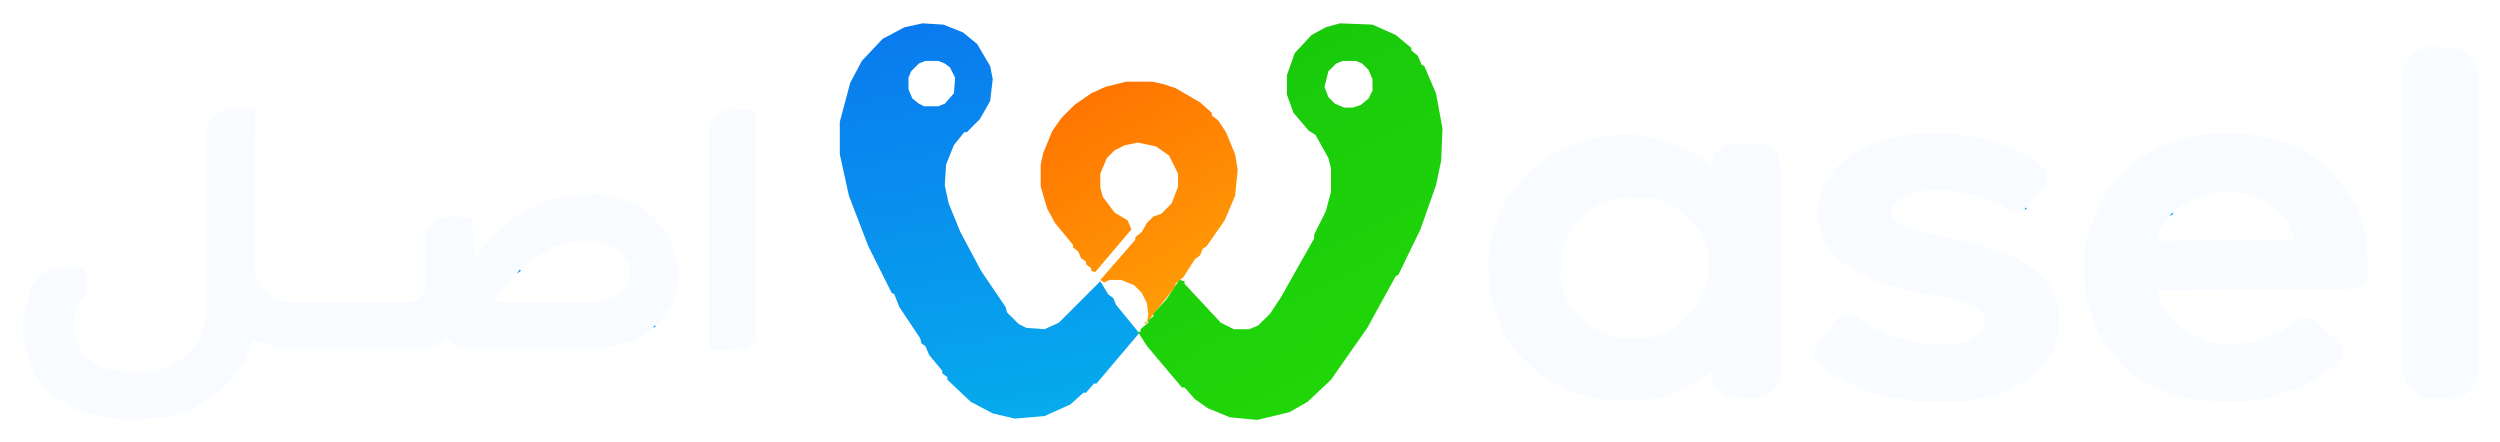
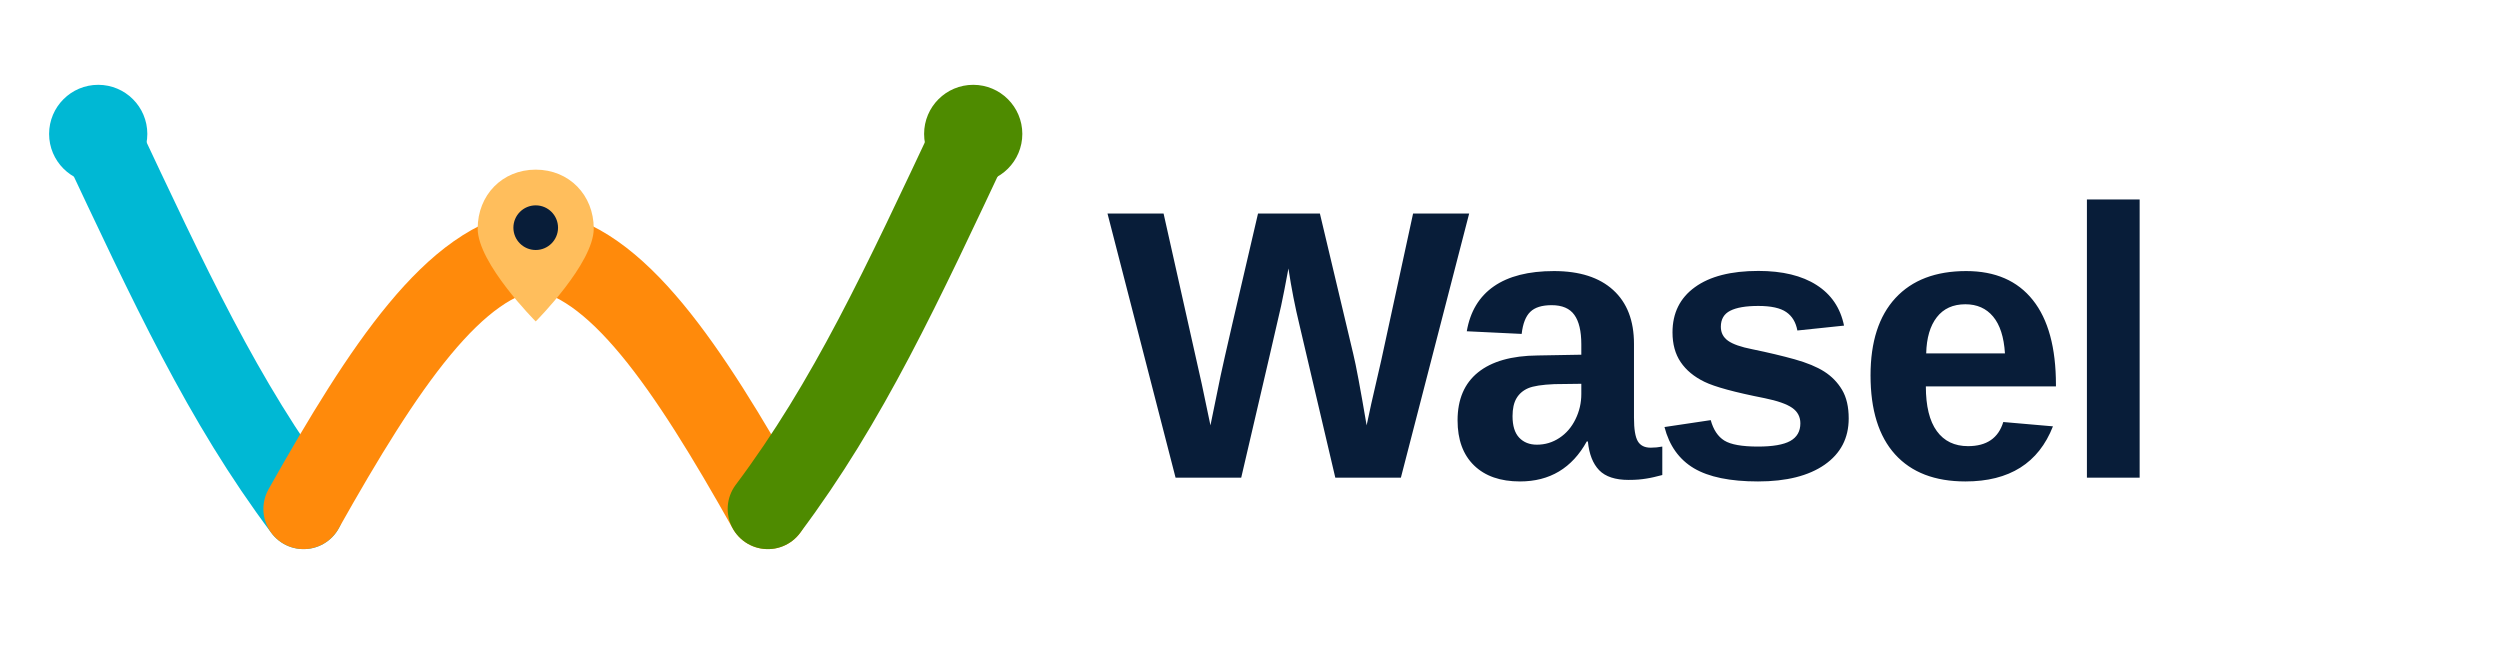
- <svg xmlns="http://www.w3.org/2000/svg" viewBox="109 152 1929 341" role="img" aria-labelledby="title desc">
-   <defs>
-     <linearGradient id="blue" x1="0" y1="0" x2="0.72" y2="1">
-       <stop stop-color="#0A72EE" />
-       <stop offset="1" stop-color="#05B9ED" />
-     </linearGradient>
-     <linearGradient id="orange" x1="0.25" y1="0" x2="0.7" y2="1">
-       <stop stop-color="#FF7300" />
-       <stop offset="1" stop-color="#FF9F06" />
-     </linearGradient>
-     <linearGradient id="green" x1="0.35" y1="0" x2="0.75" y2="1">
-       <stop stop-color="#18C80B" />
-       <stop offset="1" stop-color="#21D809" />
-     </linearGradient>
-   </defs>
-   <path fill="#F8FBFF" fill-rule="evenodd" d="M 1982 188 L 2005 189 L 2011 192 L 2017 198 L 2021 207 L 2021 442 L 2017 451 L 2012 456 L 2003 460 L 1979 459 L 1967 450 L 1963 440 L 1963 208 L 1967 198 L 1973 192 Z M 284 236 L 304 236 L 306 239 L 305 359 L 309 372 L 320 382 L 329 385 L 427 385 L 434 381 L 437 375 L 437 333 L 439 328 L 445 322 L 455 319 L 473 320 L 475 352 L 482 342 L 498 326 L 500 326 L 504 321 L 513 315 L 528 308 L 542 304 L 571 302 L 587 305 L 603 312 L 613 319 L 625 334 L 632 355 L 632 370 L 627 388 L 619 400 L 607 410 L 598 415 L 575 421 L 468 421 L 458 417 L 455 413 L 446 418 L 435 421 L 325 421 L 303 414 L 299 428 L 289 444 L 277 456 L 254 469 L 236 474 L 208 476 L 187 474 L 167 468 L 149 457 L 139 446 L 132 433 L 127 412 L 127 396 L 133 373 L 140 364 L 150 359 L 173 359 L 175 361 L 175 380 L 170 386 L 166 395 L 166 411 L 172 424 L 178 430 L 189 436 L 208 440 L 226 439 L 240 435 L 254 426 L 263 414 L 268 398 L 268 253 L 271 245 L 277 239 Z M 671 236 L 692 237 L 692 415 L 686 421 L 658 422 L 656 420 L 656 251 L 659 244 L 664 239 Z M 1589 255 L 1618 255 L 1648 261 L 1676 273 L 1688 284 L 1688 295 L 1678 305 L 1673 313 L 1668 316 L 1659 315 L 1653 310 L 1635 303 L 1614 299 L 1594 299 L 1585 301 L 1574 306 L 1569 312 L 1569 319 L 1574 324 L 1591 331 L 1633 340 L 1665 351 L 1681 361 L 1691 373 L 1695 381 L 1698 394 L 1697 411 L 1693 423 L 1687 433 L 1676 444 L 1664 450 L 1663 452 L 1650 457 L 1623 462 L 1590 462 L 1564 458 L 1547 453 L 1526 443 L 1517 437 L 1511 431 L 1509 426 L 1512 414 L 1520 407 L 1526 398 L 1532 395 L 1541 395 L 1551 403 L 1567 411 L 1596 418 L 1613 418 L 1625 416 L 1637 410 L 1640 405 L 1640 396 L 1634 389 L 1618 383 L 1581 376 L 1554 368 L 1531 355 L 1521 345 L 1516 337 L 1512 323 L 1512 311 L 1515 298 L 1524 283 L 1535 273 L 1551 264 L 1570 258 Z M 1814 255 L 1840 255 L 1858 258 L 1872 262 L 1891 271 L 1901 278 L 1918 296 L 1929 315 L 1935 334 L 1936 366 L 1934 370 L 1927 375 L 1773 376 L 1775 383 L 1782 395 L 1793 406 L 1813 416 L 1825 418 L 1848 416 L 1870 407 L 1884 397 L 1894 398 L 1908 412 L 1910 412 L 1916 420 L 1916 427 L 1911 434 L 1888 449 L 1859 459 L 1840 462 L 1804 461 L 1789 458 L 1765 448 L 1753 440 L 1747 433 L 1745 433 L 1744 430 L 1735 421 L 1725 403 L 1718 380 L 1717 347 L 1720 332 L 1732 304 L 1741 291 L 1758 275 L 1776 265 L 1796 258 Z M 1355 256 L 1371 256 L 1389 259 L 1416 270 L 1417 272 L 1424 275 L 1428 280 L 1430 280 L 1432 270 L 1442 263 L 1470 263 L 1480 270 L 1483 277 L 1483 442 L 1479 451 L 1472 457 L 1467 459 L 1441 458 L 1433 452 L 1430 445 L 1430 439 L 1428 439 L 1419 447 L 1393 458 L 1377 461 L 1350 461 L 1337 459 L 1318 453 L 1298 442 L 1279 424 L 1269 409 L 1259 381 L 1257 352 L 1261 330 L 1271 307 L 1280 294 L 1287 288 L 1287 286 L 1306 271 L 1332 260 Z M 1820 300 L 1804 304 L 1787 314 L 1776 328 L 1773 335 L 1774 338 L 1880 337 L 1873 321 L 1859 308 L 1842 301 Z M 1359 304 L 1340 311 L 1323 326 L 1314 345 L 1313 368 L 1317 381 L 1322 390 L 1338 405 L 1358 413 L 1381 413 L 1391 410 L 1404 403 L 1418 389 L 1427 369 L 1427 345 L 1420 329 L 1404 313 L 1386 305 Z M 551 338 L 537 342 L 517 354 L 498 373 L 490 385 L 574 385 L 586 380 L 593 372 L 595 365 L 594 356 L 589 347 L 584 343 L 572 338 Z" />
-   <path fill="url(#blue)" fill-rule="evenodd" d="M 821 170 L 837 171 L 852 177 L 863 186 L 873 203 L 875 213 L 873 230 L 865 244 L 855 254 L 853 254 L 845 264 L 839 279 L 838 295 L 841 309 L 850 331 L 866 361 L 885 389 L 886 393 L 895 402 L 901 405 L 915 406 L 926 401 L 958 369 L 964 379 L 968 382 L 970 387 L 988 409 L 955 448 L 953 448 L 947 455 L 945 455 L 935 464 L 915 473 L 892 475 L 875 471 L 858 462 L 840 445 L 840 443 L 836 440 L 836 438 L 826 426 L 823 419 L 820 417 L 819 413 L 803 389 L 799 379 L 797 378 L 779 342 L 764 303 L 757 271 L 757 246 L 765 216 L 774 199 L 790 182 L 807 173 Z M 823 199 L 818 201 L 812 207 L 810 212 L 810 221 L 813 228 L 818 232 L 822 234 L 833 234 L 838 232 L 845 224 L 846 212 L 842 204 L 838 201 L 833 199 Z M 1672 312 L 1673 313 L 1671 314 Z M 1785 316 L 1786 317 L 1783 319 Z M 510 360 L 511 361 L 508 363 Z M 614 403 L 615 404 L 613 405 Z" />
-   <path fill="url(#orange)" fill-rule="evenodd" d="M 978 215 L 998 215 L 1007 217 L 1016 220 L 1035 231 L 1044 239 L 1044 241 L 1049 245 L 1055 254 L 1062 271 L 1064 283 L 1062 303 L 1054 322 L 1040 342 L 1037 344 L 1035 349 L 1031 352 L 1022 366 L 1016 371 L 1016 373 L 993 402 L 992 401 L 994 400 L 995 395 L 994 386 L 990 378 L 984 372 L 974 368 L 965 368 L 961 370 L 958 368 L 985 337 L 985 335 L 990 331 L 994 324 L 999 319 L 1005 317 L 1013 309 L 1018 296 L 1018 286 L 1011 272 L 1001 265 L 987 262 L 977 264 L 969 268 L 963 274 L 958 286 L 958 297 L 960 304 L 969 316 L 979 322 L 982 329 L 954 362 L 951 361 L 951 359 L 947 356 L 947 354 L 943 351 L 941 346 L 937 343 L 937 341 L 923 324 L 917 313 L 912 296 L 912 279 L 914 270 L 921 253 L 928 243 L 938 233 L 951 224 L 962 219 Z" />
-   <path fill="url(#green)" fill-rule="evenodd" d="M 1143 170 L 1168 171 L 1186 179 L 1198 189 L 1198 191 L 1203 195 L 1206 202 L 1208 203 L 1217 224 L 1222 251 L 1221 276 L 1217 295 L 1205 329 L 1188 364 L 1186 365 L 1164 405 L 1136 445 L 1118 462 L 1104 470 L 1079 476 L 1058 474 L 1041 467 L 1031 460 L 1023 451 L 1021 451 L 994 419 L 987 408 L 989 408 L 989 406 L 995 401 L 995 399 L 999 396 L 999 394 L 1009 383 L 1019 368 L 1023 369 L 1023 371 L 1051 401 L 1061 406 L 1073 406 L 1080 403 L 1089 394 L 1097 382 L 1123 336 L 1123 333 L 1132 315 L 1136 300 L 1136 282 L 1134 274 L 1124 256 L 1119 253 L 1107 239 L 1102 225 L 1102 210 L 1108 193 L 1121 179 L 1132 173 Z M 1145 199 L 1140 201 L 1134 207 L 1131 219 L 1134 227 L 1139 232 L 1146 235 L 1153 235 L 1159 233 L 1165 228 L 1168 222 L 1168 213 L 1165 206 L 1160 201 L 1155 199 Z" />
+ <svg xmlns="http://www.w3.org/2000/svg" viewBox="0 0 560 150" role="img" aria-label="Wasel">
+   <g>
+     <path d="M22,30 C38,64 50,90 68,114" fill="none" stroke="#00B8D4" stroke-width="18" stroke-linecap="round" />
+     <path d="M68,114 C86,82 102,58 120,56 C138,58 154,82 172,114" fill="none" stroke="#FF8A0B" stroke-width="18" stroke-linecap="round" />
+     <path d="M172,114 C190,90 202,64 218,30" fill="none" stroke="#4E8B00" stroke-width="18" stroke-linecap="round" />
+     <circle cx="22" cy="30" r="11" fill="#00B8D4" />
+     <circle cx="218" cy="30" r="11" fill="#4E8B00" />
+     <path d="M120,38 C127.5,38 133,43.7 133,51.2 C133,59 120,72 120,72 C120,72 107,59 107,51.2 C107,43.7 112.5,38 120,38 Z" fill="#FFBE5C" />
+     <circle cx="120" cy="51" r="5" fill="#081D39" />
+   </g>
+   <text x="248" y="107" font-family="Plus Jakarta Sans, 'Segoe UI', Arial, sans-serif" font-weight="800" font-size="86" letter-spacing="-2" fill="#081D39">Wasel</text>
</svg>
